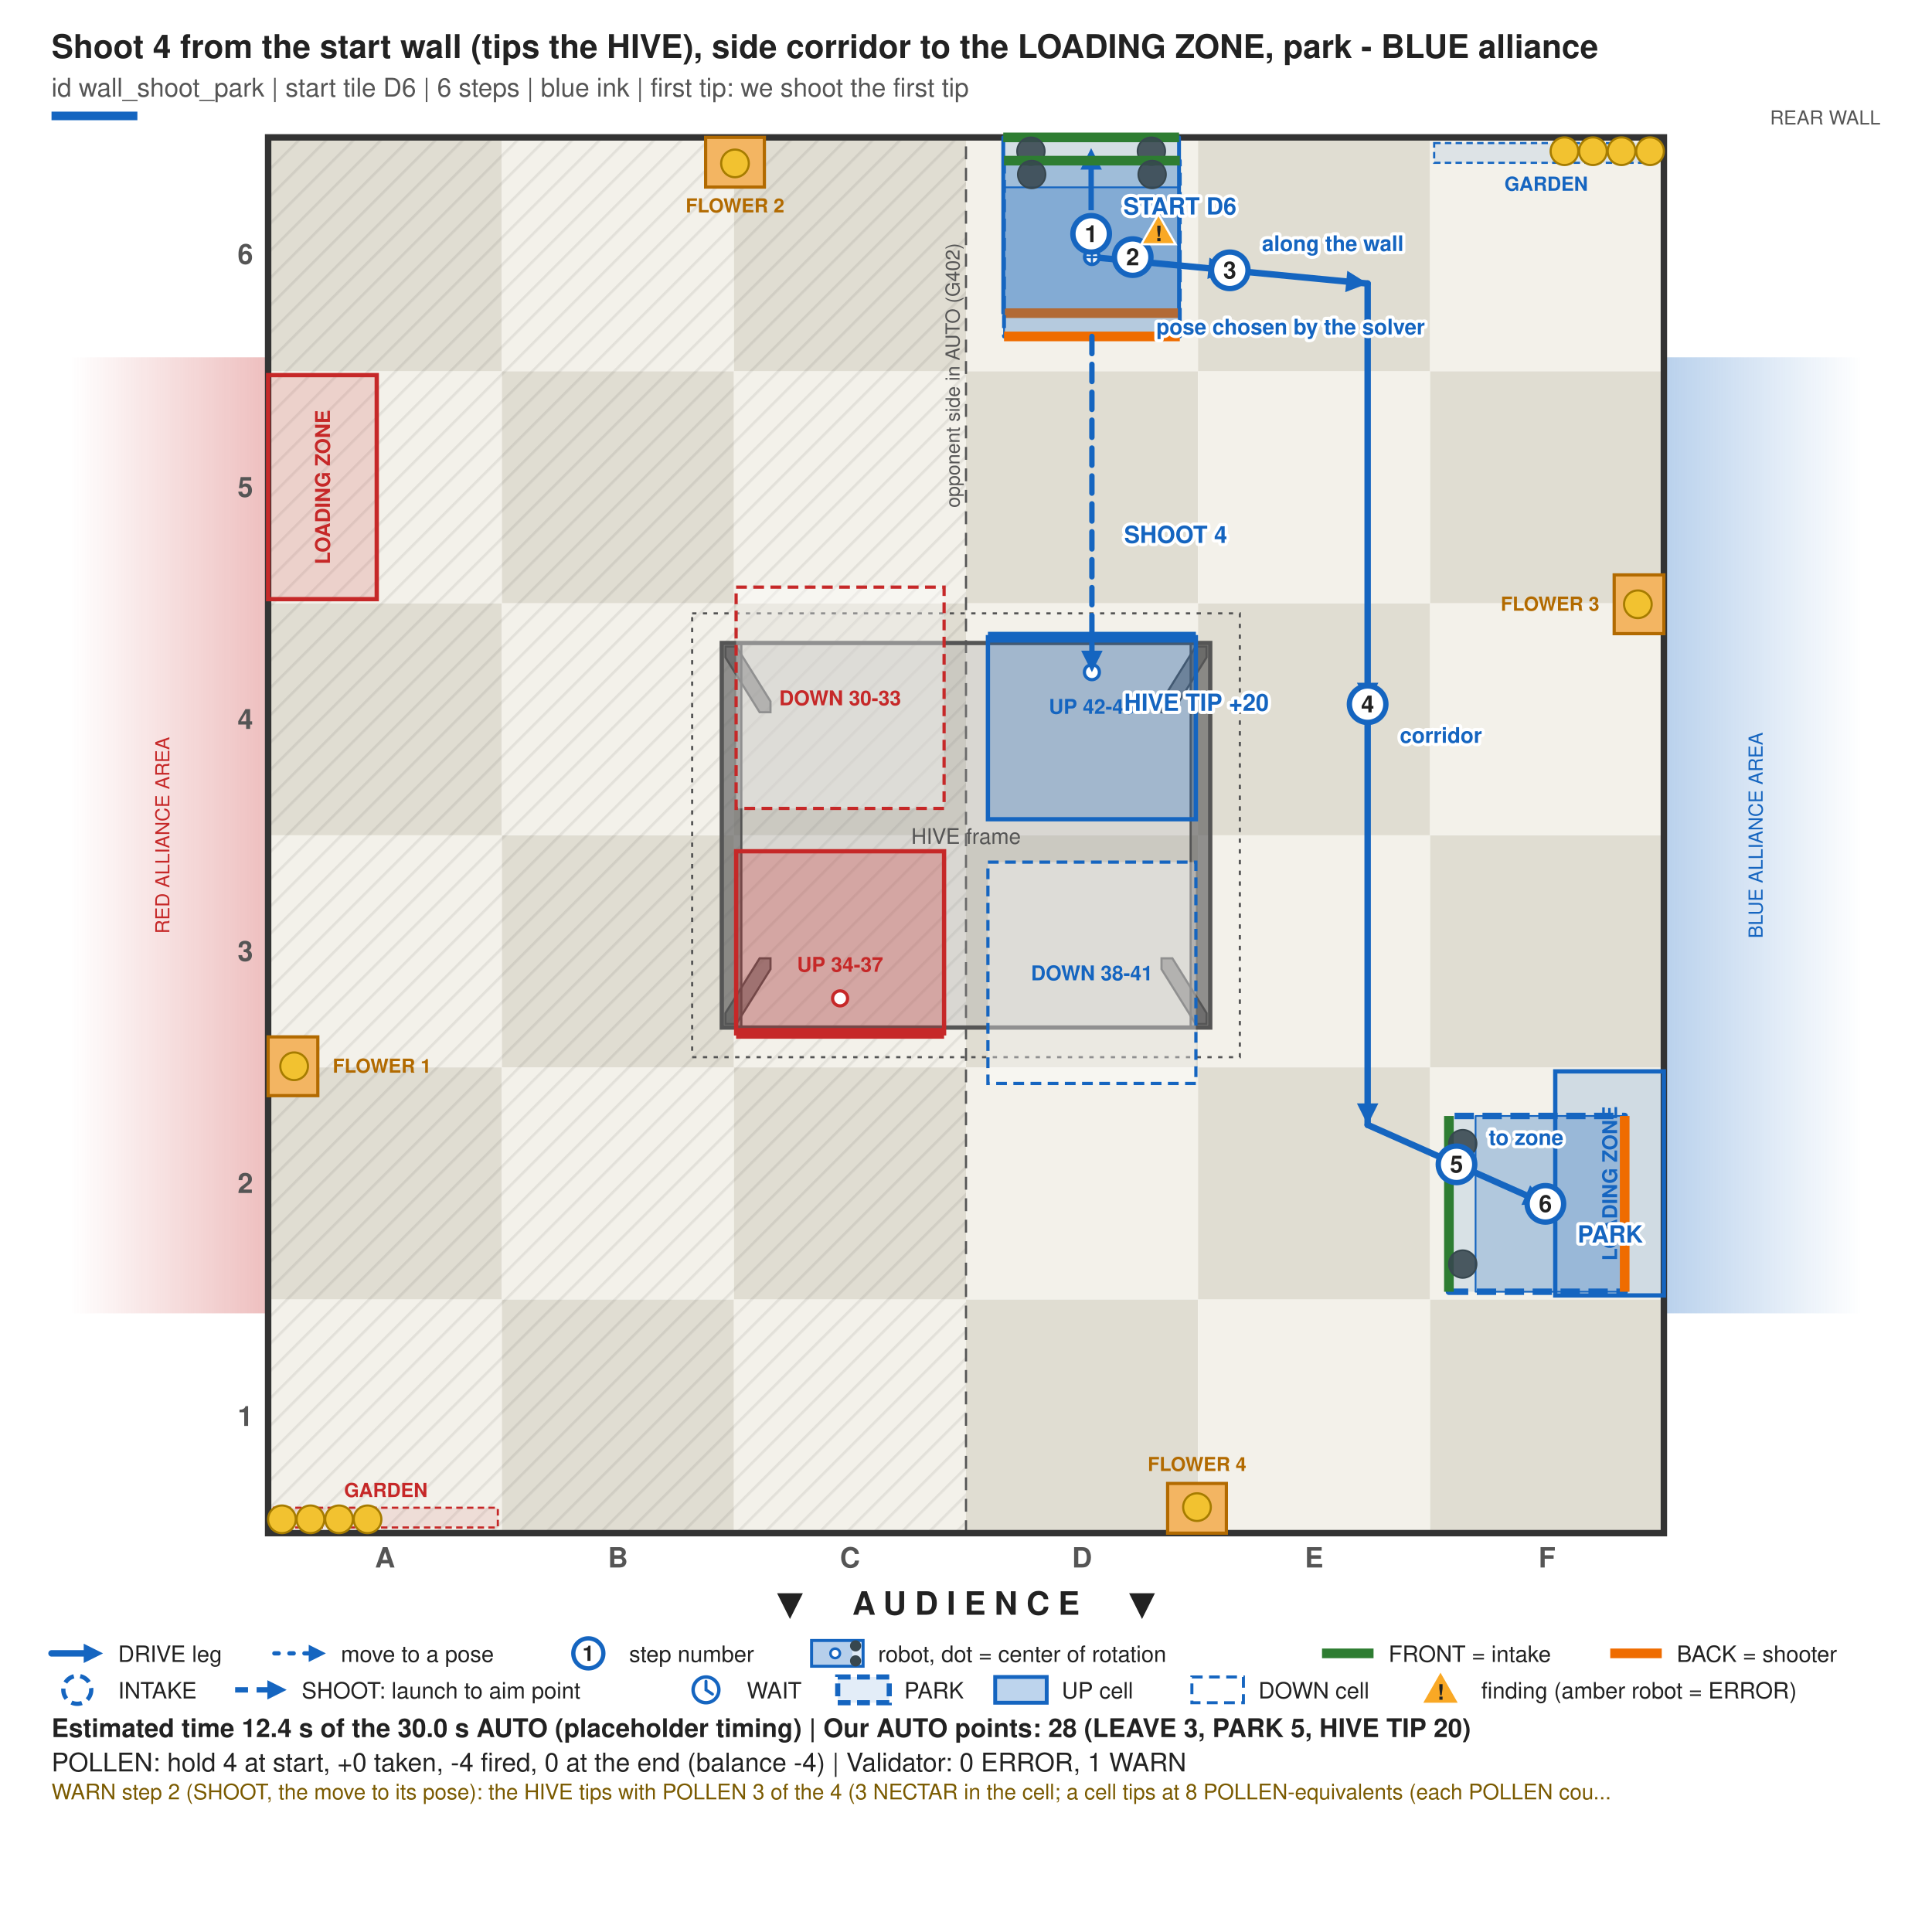
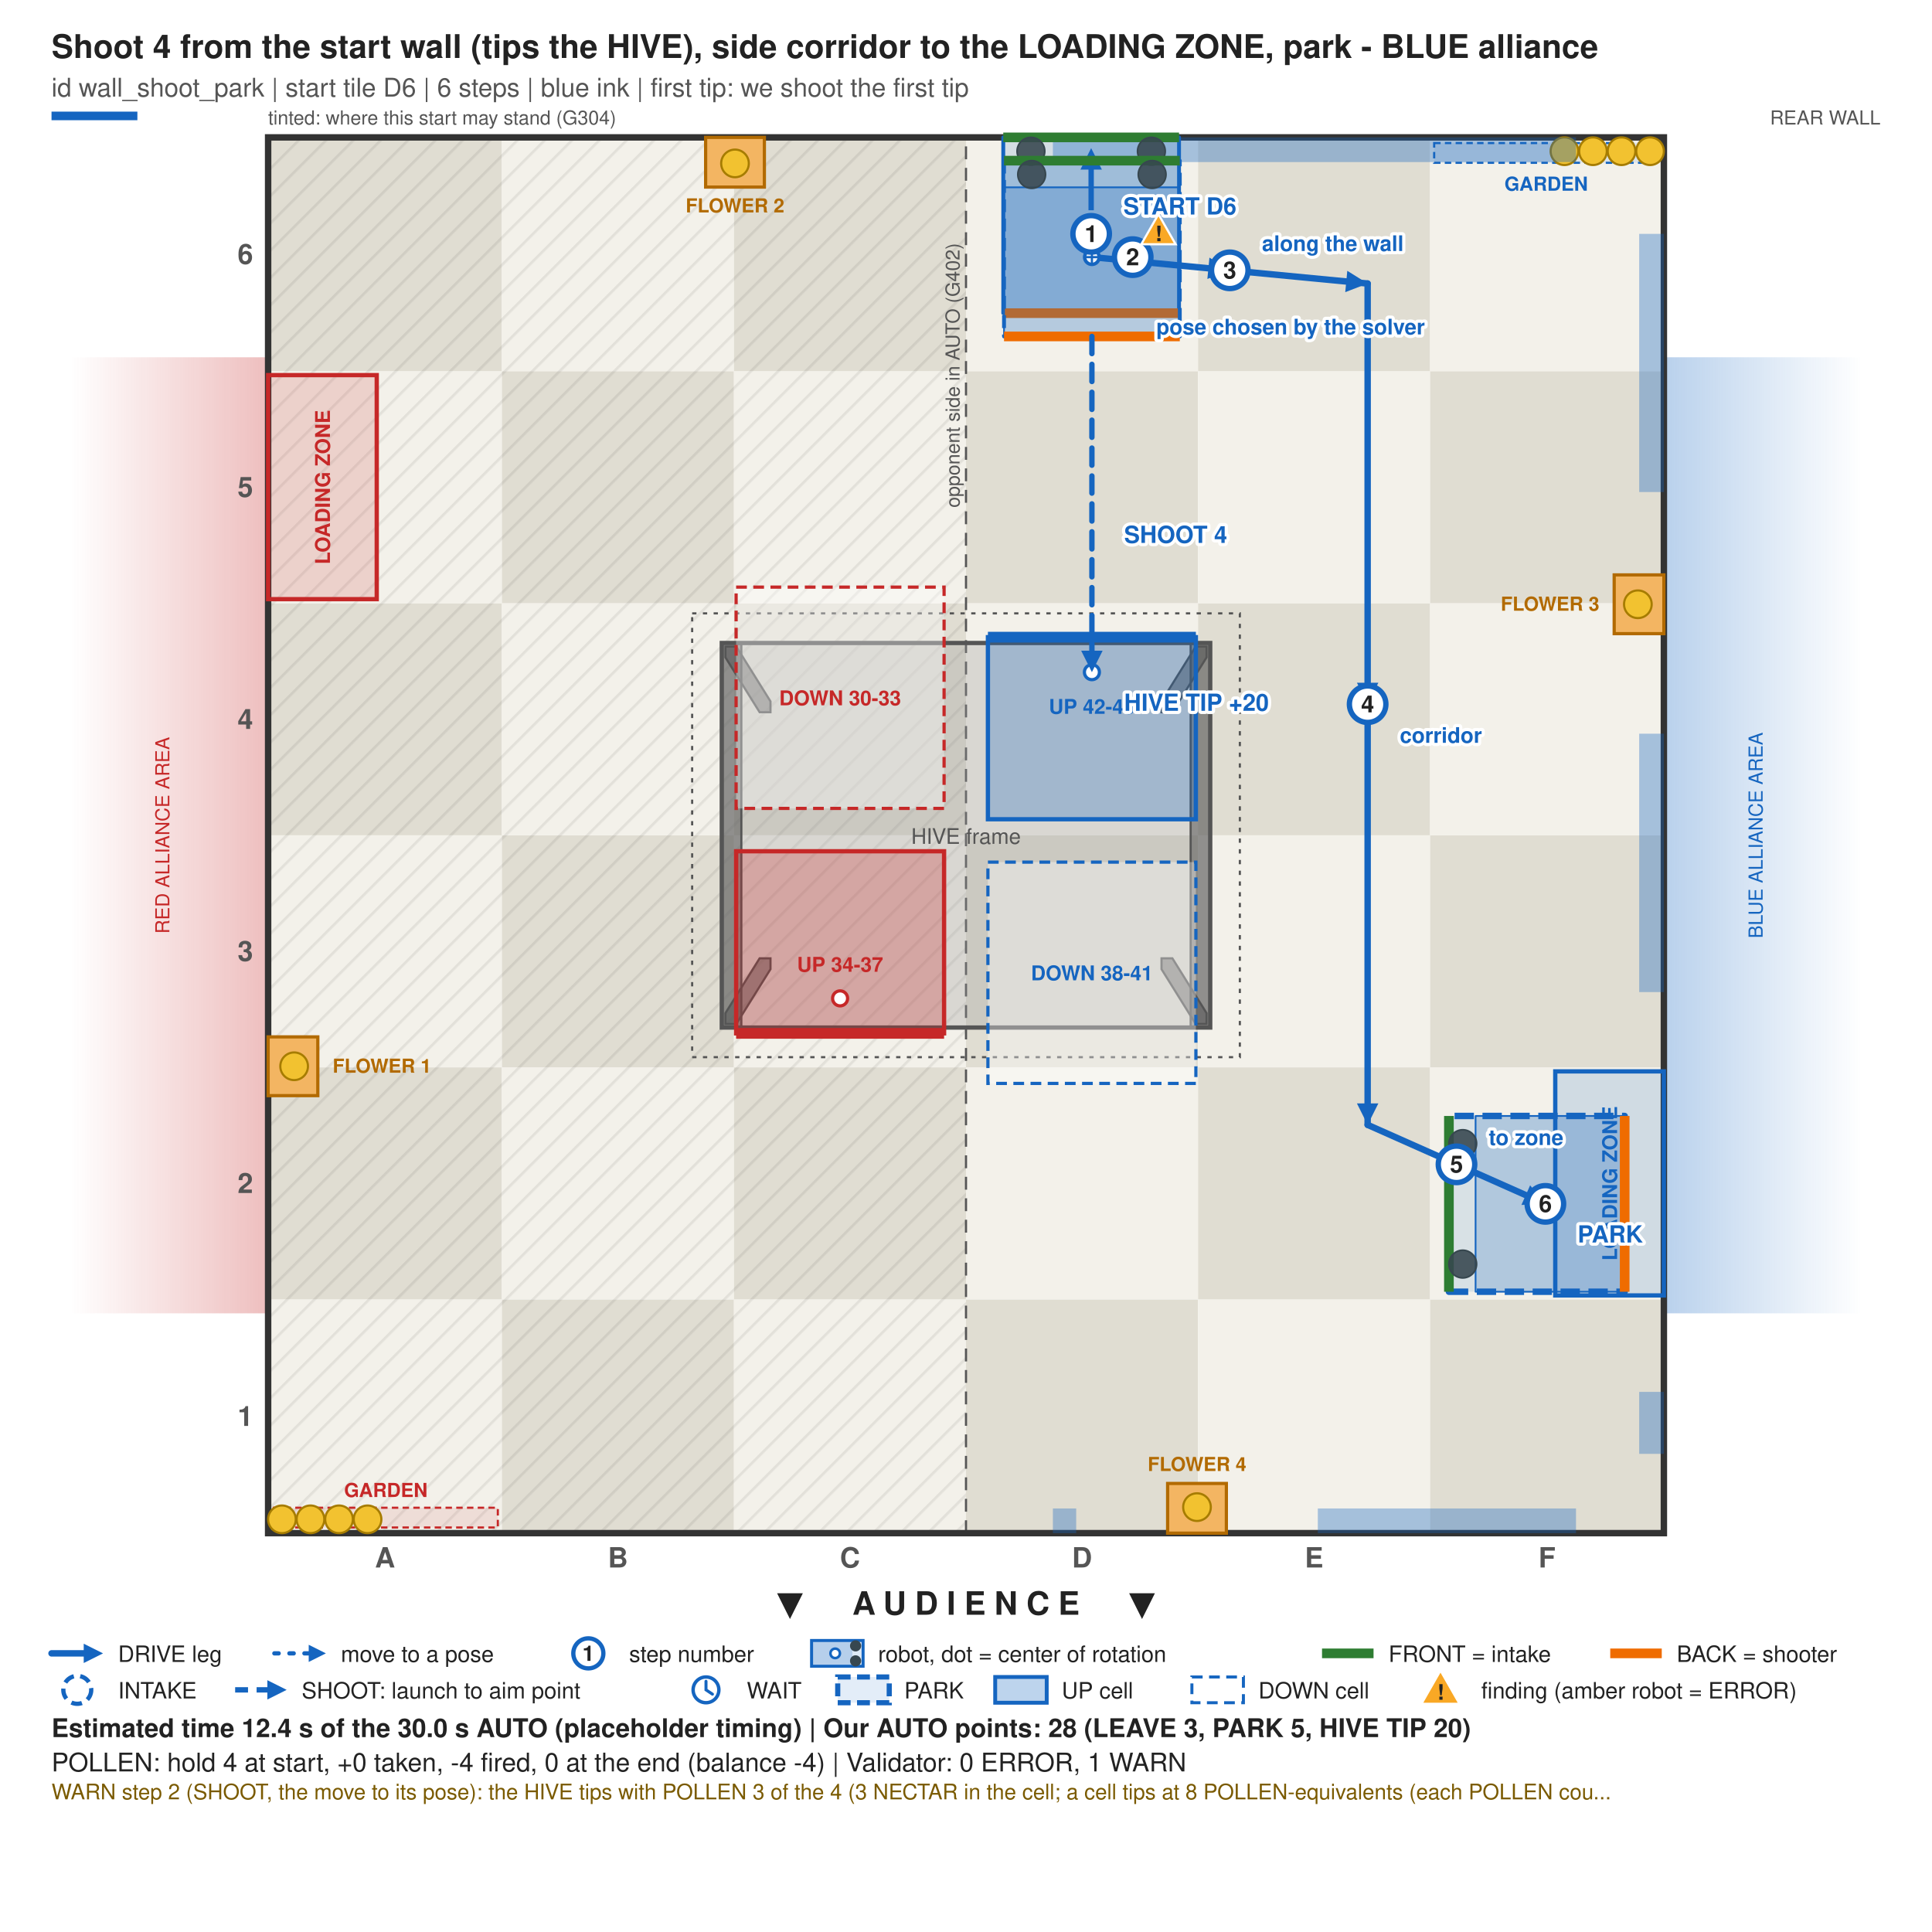
<svg xmlns="http://www.w3.org/2000/svg" viewBox="0 0 900 900" width="900" height="900" role="img" aria-labelledby="svg-title svg-desc" font-family="Helvetica, Arial, sans-serif">
  <defs>
    <linearGradient id="area-red" x1="1" y1="0" x2="0" y2="0">
      <stop offset="0" stop-color="#c62828" stop-opacity="0.30" />
      <stop offset="1" stop-color="#c62828" stop-opacity="0" />
    </linearGradient>
    <linearGradient id="area-blue" x1="0" y1="0" x2="1" y2="0">
      <stop offset="0" stop-color="#1565c0" stop-opacity="0.30" />
      <stop offset="1" stop-color="#1565c0" stop-opacity="0" />
    </linearGradient>
    <pattern id="opponent-hatch" width="9" height="9" patternUnits="userSpaceOnUse" patternTransform="rotate(45)">
      <line x1="0" y1="0" x2="0" y2="9" stroke="#000000" stroke-opacity="0.07" stroke-width="2.5" />
    </pattern>
  </defs>
  <rect id="background" x="0" y="0" width="900" height="900" fill="#ffffff" />
  <text id="title" x="24" y="27" font-size="15.21" font-weight="bold" fill="#222222">Shoot 4 from the start wall (tips the HIVE), side corridor to the LOADING ZONE, park - BLUE alliance</text>
  <text id="subtitle" x="24" y="45" font-size="12" fill="#555555">id wall_shoot_park  |  start tile D6  |  6 steps  |  blue ink  |  first tip: we shoot the first tip</text>
  <rect x="24" y="52" width="40" height="4" fill="#1565c0" />
  <g id="field">
    <rect class="alliance-area" data-alliance="RED" x="32.9" y="166.43" width="92" height="445.37" fill="url(#area-red)" />
    <rect class="alliance-area" data-alliance="BLUE" x="775.1" y="166.43" width="92" height="445.37" fill="url(#area-blue)" />
    <text x="78.9" y="389.12" font-size="9" fill="#c62828" text-anchor="middle" transform="rotate(-90 78.9 389.12)">RED ALLIANCE AREA</text>
    <text x="821.1" y="389.12" font-size="9" fill="#1565c0" text-anchor="middle" transform="rotate(-90 821.1 389.12)">BLUE ALLIANCE AREA</text>
    <rect class="tile" data-tile="A1" x="124.9" y="605.3" width="108.9" height="108.9" fill="#f3f1ea" />
    <rect class="tile" data-tile="A2" x="124.9" y="497.2" width="108.9" height="108.1" fill="#e0ddd2" />
    <rect class="tile" data-tile="A3" x="124.9" y="389.1" width="108.9" height="108.1" fill="#f3f1ea" />
    <rect class="tile" data-tile="A4" x="124.9" y="281" width="108.9" height="108.1" fill="#e0ddd2" />
    <rect class="tile" data-tile="A5" x="124.9" y="172.9" width="108.9" height="108.1" fill="#f3f1ea" />
    <rect class="tile" data-tile="A6" x="124.9" y="64" width="108.9" height="108.9" fill="#e0ddd2" />
    <rect class="tile" data-tile="B1" x="233.8" y="605.3" width="108.1" height="108.9" fill="#e0ddd2" />
    <rect class="tile" data-tile="B2" x="233.8" y="497.2" width="108.1" height="108.1" fill="#f3f1ea" />
    <rect class="tile" data-tile="B3" x="233.8" y="389.1" width="108.1" height="108.1" fill="#e0ddd2" />
    <rect class="tile" data-tile="B4" x="233.8" y="281" width="108.1" height="108.1" fill="#f3f1ea" />
    <rect class="tile" data-tile="B5" x="233.8" y="172.9" width="108.1" height="108.1" fill="#e0ddd2" />
    <rect class="tile" data-tile="B6" x="233.8" y="64" width="108.1" height="108.9" fill="#f3f1ea" />
    <rect class="tile" data-tile="C1" x="341.9" y="605.3" width="108.1" height="108.9" fill="#f3f1ea" />
    <rect class="tile" data-tile="C2" x="341.9" y="497.2" width="108.1" height="108.1" fill="#e0ddd2" />
    <rect class="tile" data-tile="C3" x="341.9" y="389.1" width="108.1" height="108.1" fill="#f3f1ea" />
    <rect class="tile" data-tile="C4" x="341.9" y="281" width="108.1" height="108.1" fill="#e0ddd2" />
    <rect class="tile" data-tile="C5" x="341.9" y="172.9" width="108.1" height="108.1" fill="#f3f1ea" />
    <rect class="tile" data-tile="C6" x="341.9" y="64" width="108.1" height="108.9" fill="#e0ddd2" />
    <rect class="tile" data-tile="D1" x="450" y="605.3" width="108.1" height="108.9" fill="#e0ddd2" />
    <rect class="tile" data-tile="D2" x="450" y="497.2" width="108.1" height="108.1" fill="#f3f1ea" />
    <rect class="tile" data-tile="D3" x="450" y="389.1" width="108.1" height="108.1" fill="#e0ddd2" />
    <rect class="tile" data-tile="D4" x="450" y="281" width="108.1" height="108.1" fill="#f3f1ea" />
    <rect class="tile" data-tile="D5" x="450" y="172.9" width="108.1" height="108.1" fill="#e0ddd2" />
    <rect class="tile" data-tile="D6" x="450" y="64" width="108.1" height="108.9" fill="#f3f1ea" />
    <rect class="tile" data-tile="E1" x="558.1" y="605.3" width="108.1" height="108.9" fill="#f3f1ea" />
    <rect class="tile" data-tile="E2" x="558.1" y="497.2" width="108.1" height="108.1" fill="#e0ddd2" />
    <rect class="tile" data-tile="E3" x="558.1" y="389.1" width="108.1" height="108.1" fill="#f3f1ea" />
    <rect class="tile" data-tile="E4" x="558.1" y="281" width="108.1" height="108.1" fill="#e0ddd2" />
    <rect class="tile" data-tile="E5" x="558.1" y="172.9" width="108.1" height="108.1" fill="#f3f1ea" />
    <rect class="tile" data-tile="E6" x="558.1" y="64" width="108.1" height="108.9" fill="#e0ddd2" />
    <rect class="tile" data-tile="F1" x="666.2" y="605.3" width="108.9" height="108.9" fill="#e0ddd2" />
    <rect class="tile" data-tile="F2" x="666.2" y="497.2" width="108.9" height="108.1" fill="#f3f1ea" />
    <rect class="tile" data-tile="F3" x="666.2" y="389.1" width="108.9" height="108.1" fill="#e0ddd2" />
    <rect class="tile" data-tile="F4" x="666.2" y="281" width="108.9" height="108.1" fill="#f3f1ea" />
    <rect class="tile" data-tile="F5" x="666.2" y="172.9" width="108.9" height="108.1" fill="#e0ddd2" />
    <rect class="tile" data-tile="F6" x="666.2" y="64" width="108.9" height="108.9" fill="#f3f1ea" />
    <rect id="opponent-side" x="124.9" y="64" width="325.1" height="650.2" fill="url(#opponent-hatch)" />
    <line id="side-line" x1="450" y1="714.2" x2="450" y2="64" stroke="#555555" stroke-width="1" stroke-dasharray="6 4" />
    <text id="opponent-label" x="447" y="174.86" font-size="9" fill="#555555" text-anchor="middle" transform="rotate(-90 447 174.86)">opponent side in AUTO (G402)</text>
    <text class="tile-label" x="179.35" y="730.2" font-size="13" font-weight="bold" text-anchor="middle" fill="#555555">A</text>
    <text class="tile-label" x="287.85" y="730.2" font-size="13" font-weight="bold" text-anchor="middle" fill="#555555">B</text>
    <text class="tile-label" x="395.95" y="730.2" font-size="13" font-weight="bold" text-anchor="middle" fill="#555555">C</text>
    <text class="tile-label" x="504.05" y="730.2" font-size="13" font-weight="bold" text-anchor="middle" fill="#555555">D</text>
    <text class="tile-label" x="612.15" y="730.2" font-size="13" font-weight="bold" text-anchor="middle" fill="#555555">E</text>
    <text class="tile-label" x="720.65" y="730.2" font-size="13" font-weight="bold" text-anchor="middle" fill="#555555">F</text>
    <text class="tile-label" x="117.9" y="664.25" font-size="13" font-weight="bold" text-anchor="end" fill="#555555">1</text>
    <text class="tile-label" x="117.9" y="555.75" font-size="13" font-weight="bold" text-anchor="end" fill="#555555">2</text>
    <text class="tile-label" x="117.9" y="447.65" font-size="13" font-weight="bold" text-anchor="end" fill="#555555">3</text>
    <text class="tile-label" x="117.9" y="339.55" font-size="13" font-weight="bold" text-anchor="end" fill="#555555">4</text>
    <text class="tile-label" x="117.9" y="231.45" font-size="13" font-weight="bold" text-anchor="end" fill="#555555">5</text>
    <text class="tile-label" x="117.9" y="122.95" font-size="13" font-weight="bold" text-anchor="end" fill="#555555">6</text>
    <rect id="field-border" x="124.9" y="64" width="650.2" height="650.2" fill="none" stroke="#333333" stroke-width="3" />
  </g>
  <g id="structures">
    <rect id="hive-frame" x="336.23" y="299.53" width="227.54" height="179.14" fill="#9a9a9a" fill-opacity="0.30" stroke="#555555" stroke-width="2" />
    <rect id="hive-keepout" x="322.43" y="285.73" width="255.14" height="206.74" fill="none" stroke="#555555" stroke-width="1" stroke-dasharray="2 3" />
    <g id="hive-solid">
      <polygon class="hive-foot" points="336.23,478.67 345.35,478.67 345.35,299.53 336.23,299.53" fill="#555555" fill-opacity="0.55" stroke="#555555" stroke-width="1" />
      <polygon class="hive-foot" points="554.65,478.67 563.77,478.67 563.77,299.53 554.65,299.53" fill="#555555" fill-opacity="0.55" stroke="#555555" stroke-width="1" />
      <polygon class="hive-foot" points="337.94,477.01 343,477.01 358.92,451.48 358.92,446.42 353.86,446.42 337.94,471.95" fill="#555555" fill-opacity="0.55" stroke="#555555" stroke-width="1" />
      <polygon class="hive-foot" points="337.94,306.25 353.86,331.78 358.92,331.78 358.92,326.72 343,301.19 337.94,301.19" fill="#555555" fill-opacity="0.55" stroke="#555555" stroke-width="1" />
      <polygon class="hive-foot" points="541.08,451.48 557,477.01 562.06,477.01 562.06,471.95 546.14,446.42 541.08,446.42" fill="#555555" fill-opacity="0.55" stroke="#555555" stroke-width="1" />
      <polygon class="hive-foot" points="541.08,331.78 546.14,331.78 562.06,306.25 562.06,301.19 557,301.19 541.08,326.72" fill="#555555" fill-opacity="0.55" stroke="#555555" stroke-width="1" />
    </g>
    <text x="450" y="393.1" font-size="10" fill="#555555" text-anchor="middle">HIVE frame</text>
    <g class="hive" data-alliance="RED">
      <g class="cell cell-down" data-alliance="RED" data-side="REAR">
        <rect x="342.91" y="273.5" width="96.88" height="103.09" fill="#ffffff" fill-opacity="0.35" stroke="#c62828" stroke-width="1.5" stroke-dasharray="5 3" />
        <text x="391.35" y="328.55" font-size="9.5" font-weight="bold" fill="#c62828" text-anchor="middle">DOWN 30-33</text>
      </g>
      <g class="cell cell-up" data-alliance="RED" data-side="AUDIENCE">
        <rect x="342.91" y="396.55" width="96.88" height="84.82" fill="#c62828" fill-opacity="0.28" stroke="#c62828" stroke-width="2" />
        <line class="cell-opening" x1="342.91" y1="481.38" x2="439.79" y2="481.38" stroke="#c62828" stroke-width="5" />
        <circle class="aim-point" cx="391.35" cy="465.08" r="3.5" fill="#ffffff" stroke="#c62828" stroke-width="1.5" />
        <text x="391.35" y="452.68" font-size="9.5" font-weight="bold" fill="#c62828" text-anchor="middle">UP 34-37</text>
      </g>
    </g>
    <g class="hive" data-alliance="BLUE">
      <g class="cell cell-down" data-alliance="BLUE" data-side="AUDIENCE">
        <rect x="460.21" y="401.61" width="96.88" height="103.09" fill="#ffffff" fill-opacity="0.35" stroke="#1565c0" stroke-width="1.5" stroke-dasharray="5 3" />
        <text x="508.65" y="456.66" font-size="9.5" font-weight="bold" fill="#1565c0" text-anchor="middle">DOWN 38-41</text>
      </g>
      <g class="cell cell-up" data-alliance="BLUE" data-side="REAR">
        <rect x="460.21" y="296.82" width="96.88" height="84.82" fill="#1565c0" fill-opacity="0.28" stroke="#1565c0" stroke-width="2" />
        <line class="cell-opening" x1="460.21" y1="296.82" x2="557.09" y2="296.82" stroke="#1565c0" stroke-width="5" />
        <circle class="aim-point" cx="508.65" cy="313.12" r="3.5" fill="#ffffff" stroke="#1565c0" stroke-width="1.5" />
        <text x="508.65" y="332.52" font-size="9.5" font-weight="bold" fill="#1565c0" text-anchor="middle">UP 42-45</text>
      </g>
    </g>
    <g class="flower" data-flower="1">
      <rect x="124.9" y="483.02" width="23.15" height="27.37" fill="#f3b562" stroke="#b26a00" stroke-width="1.5" />
      <circle cx="137.02" cy="496.71" r="6.44" fill="#f2c230" stroke="#a67c00" stroke-width="1" />
      <text x="154.95" y="499.71" font-size="9" fill="#b26a00" font-weight="bold" text-anchor="start">FLOWER 1</text>
    </g>
    <g class="flower" data-flower="2">
      <rect x="328.71" y="64" width="27.37" height="23.15" fill="#f3b562" stroke="#b26a00" stroke-width="1.5" />
      <circle cx="342.39" cy="76.12" r="6.44" fill="#f2c230" stroke="#a67c00" stroke-width="1" />
      <text x="342.39" y="98.95" font-size="9" fill="#b26a00" font-weight="bold" text-anchor="middle">FLOWER 2</text>
    </g>
    <g class="flower" data-flower="3">
      <rect x="751.95" y="267.81" width="23.15" height="27.37" fill="#f3b562" stroke="#b26a00" stroke-width="1.5" />
      <circle cx="762.98" cy="281.49" r="6.44" fill="#f2c230" stroke="#a67c00" stroke-width="1" />
      <text x="745.05" y="284.49" font-size="9" fill="#b26a00" font-weight="bold" text-anchor="end">FLOWER 3</text>
    </g>
    <g class="flower" data-flower="4">
      <rect x="543.92" y="691.05" width="27.37" height="23.15" fill="#f3b562" stroke="#b26a00" stroke-width="1.5" />
      <circle cx="557.61" cy="702.08" r="6.44" fill="#f2c230" stroke="#a67c00" stroke-width="1" />
      <text x="557.61" y="685.25" font-size="9" fill="#b26a00" font-weight="bold" text-anchor="middle">FLOWER 4</text>
    </g>
    <g class="garden" data-alliance="RED">
      <rect x="127.54" y="702.36" width="104.37" height="9.2" fill="#c62828" fill-opacity="0.10" stroke="#c62828" stroke-width="1" stroke-dasharray="3 2" />
      <circle class="pollen" cx="131.34" cy="707.76" r="6.44" fill="#f2c230" stroke="#a67c00" stroke-width="1" />
      <circle class="pollen" cx="144.63" cy="707.76" r="6.44" fill="#f2c230" stroke="#a67c00" stroke-width="1" />
      <circle class="pollen" cx="157.93" cy="707.76" r="6.44" fill="#f2c230" stroke="#a67c00" stroke-width="1" />
      <circle class="pollen" cx="171.22" cy="707.76" r="6.44" fill="#f2c230" stroke="#a67c00" stroke-width="1" />
      <text x="179.73" y="697.36" font-size="9" fill="#c62828" text-anchor="middle" font-weight="bold">GARDEN</text>
    </g>
    <g class="loading-zone" data-alliance="RED">
      <rect x="124.9" y="174.74" width="50.6" height="104.37" fill="#c62828" fill-opacity="0.16" stroke="#c62828" stroke-width="2" />
      <text x="150.2" y="230.43" font-size="9.5" font-weight="bold" fill="#c62828" text-anchor="middle" transform="rotate(-90 150.2 226.93)">LOADING ZONE</text>
    </g>
    <g class="garden" data-alliance="BLUE">
      <rect x="668.09" y="66.64" width="104.37" height="9.2" fill="#1565c0" fill-opacity="0.10" stroke="#1565c0" stroke-width="1" stroke-dasharray="3 2" />
      <circle class="pollen" cx="768.66" cy="70.44" r="6.44" fill="#f2c230" stroke="#a67c00" stroke-width="1" />
      <circle class="pollen" cx="755.37" cy="70.44" r="6.44" fill="#f2c230" stroke="#a67c00" stroke-width="1" />
      <circle class="pollen" cx="742.07" cy="70.44" r="6.44" fill="#f2c230" stroke="#a67c00" stroke-width="1" />
      <circle class="pollen" cx="728.78" cy="70.44" r="6.44" fill="#f2c230" stroke="#a67c00" stroke-width="1" />
      <text x="720.27" y="88.84" font-size="9" fill="#1565c0" text-anchor="middle" font-weight="bold">GARDEN</text>
    </g>
    <g class="loading-zone" data-alliance="BLUE">
      <rect x="724.5" y="499.09" width="50.6" height="104.37" fill="#1565c0" fill-opacity="0.16" stroke="#1565c0" stroke-width="2" />
      <text x="749.8" y="554.77" font-size="9.5" font-weight="bold" fill="#1565c0" text-anchor="middle" transform="rotate(-90 749.8 551.27)">LOADING ZONE</text>
    </g>
    <text id="audience-label" x="450" y="752.2" font-size="15" font-weight="bold" letter-spacing="4" text-anchor="middle" fill="#222222">AUDIENCE</text>
    <polygon class="compass-arrow" points="362,742.2 374,742.2 368,754.2" fill="#222222" />
    <polygon class="compass-arrow" points="526,742.2 538,742.2 532,754.2" fill="#222222" />
    <text x="876" y="58" font-size="9" fill="#555555" text-anchor="end">REAR WALL</text>
  </g>
+   <g id="start-bands" data-heading="90">
+     <rect class="start-band" data-wall="BLUE" data-from="8.03" data-to="14.3" x="763.6" y="648.4" width="11.5" height="28.86" fill="#1565c0" fill-opacity="0.35" />
+     <rect class="start-band" data-wall="BLUE" data-from="54.79" data-to="80.96" x="763.6" y="341.78" width="11.5" height="120.37" fill="#1565c0" fill-opacity="0.35" />
+     <rect class="start-band" data-wall="BLUE" data-from="105.43" data-to="131.58" x="763.6" y="108.94" width="11.5" height="120.27" fill="#1565c0" fill-opacity="0.35" />
+     <rect class="start-band" data-wall="AUDIENCE" data-from="79.47" data-to="81.83" x="490.48" y="702.7" width="10.85" height="11.5" fill="#1565c0" fill-opacity="0.35" />
+     <rect class="start-band" data-wall="AUDIENCE" data-from="106.3" data-to="132.45" x="613.89" y="702.7" width="120.27" height="11.5" fill="#1565c0" fill-opacity="0.35" />
+     <rect class="start-band" data-wall="REAR" data-from="79.47" data-to="132.45" x="490.48" y="64" width="243.68" height="11.5" fill="#1565c0" fill-opacity="0.35" />
+     <text class="start-band-label" x="124.9" y="58" font-size="9" fill="#555555">tinted: where this start may stand (G304)</text>
+   </g>
  <g id="route" data-ink="#1565c0" data-alliance="BLUE" data-route="wall_shoot_park">
    <g class="approach" data-step="2">
      <line x1="508.3" y1="108.94" x2="508.65" y2="119.78" stroke="#1565c0" stroke-width="2" stroke-dasharray="2 5" stroke-linecap="round" opacity="0.85" />
      <polygon class="arrowhead" points="508.65,119.78 504.39,111.91 512.39,111.65" fill="#1565c0" />
    </g>
    <g class="drive-leg" data-step="3" data-mode="CONSTANT">
      <path class="leg" d="M 508.65 119.78 L 637.1 132.08" fill="none" stroke="#1565c0" stroke-width="3" stroke-linecap="round" stroke-linejoin="round" />
      <polygon class="arrowhead" points="572.88,125.93 562.44,129.95 563.4,120" fill="#1565c0" />
      <polygon class="arrowhead" points="637.1,132.08 626.67,136.1 627.62,126.15" fill="#1565c0" />
    </g>
    <g class="drive-leg" data-step="4" data-mode="REVERSE_TANGENT">
      <path class="leg" d="M 637.1 132.08 L 637.1 524" fill="none" stroke="#1565c0" stroke-width="3" stroke-linecap="round" stroke-linejoin="round" />
      <polygon class="arrowhead" points="637.1,328.04 632.1,318.04 642.1,318.04" fill="#1565c0" />
      <polygon class="arrowhead" points="637.1,524 632.1,514 642.1,514" fill="#1565c0" />
    </g>
    <g class="drive-leg" data-step="5" data-mode="LINEAR">
      <path class="leg" d="M 637.1 524 L 719.9 560.8" fill="none" stroke="#1565c0" stroke-width="3" stroke-linecap="round" stroke-linejoin="round" />
      <polygon class="arrowhead" points="719.9,560.8 708.73,561.31 712.79,552.17" fill="#1565c0" />
    </g>
    <g id="start-footprint" class="footprint start" data-step="1">
      <polygon class="outline" points="467.36,64 467.36,145.88 549.24,145.88 549.24,64" fill="#1565c0" fill-opacity="0.14" stroke="#1565c0" stroke-width="1.8" stroke-linejoin="round" />
      <polygon class="chassis" points="467.36,76.42 467.36,145.88 549.24,145.88 549.24,76.42" fill="#1565c0" fill-opacity="0.2" stroke="#1565c0" stroke-width="0.8" stroke-linejoin="round" />
      <line class="front-edge" x1="467.36" y1="64" x2="549.24" y2="64" stroke="#2e7d32" stroke-width="4.5" />
      <line class="back-edge" x1="467.36" y1="145.88" x2="549.24" y2="145.88" stroke="#ef6c00" stroke-width="4.5" />
      <circle class="wheel" data-wheel="LEFT" cx="480.24" cy="70.44" r="6.44" fill="#37474f" fill-opacity="0.88" stroke="#37474f" stroke-width="0.8" />
      <circle class="wheel" data-wheel="RIGHT" cx="536.36" cy="70.44" r="6.44" fill="#37474f" fill-opacity="0.88" stroke="#37474f" stroke-width="0.8" />
      <g class="pose-point" data-x="83.35" data-y="131.58">
        <circle cx="508.3" cy="108.94" r="3.4" fill="#ffffff" fill-opacity="0.92" stroke="#1565c0" stroke-width="1.6" />
        <line x1="504.9" y1="108.94" x2="511.7" y2="108.94" stroke="#1565c0" stroke-width="1" />
        <line x1="508.3" y1="105.54" x2="508.3" y2="112.34" stroke="#1565c0" stroke-width="1" />
      </g>
      <line class="heading-arrow" x1="508.3" y1="97.94" x2="508.3" y2="77" stroke="#1565c0" stroke-width="2.5" />
      <polygon class="arrowhead" points="508.3,69 513.3,79 503.3,79" fill="#1565c0" />
    </g>
    <g class="shoot-pose" data-step="2" data-nominal="true">
      <polygon class="outline" points="467.71,74.84 467.71,156.72 549.59,156.72 549.59,74.84" fill="#1565c0" fill-opacity="0.1" stroke="#1565c0" stroke-width="1.8" stroke-dasharray="6 3" stroke-linejoin="round" />
      <polygon class="chassis" points="467.71,87.26 467.71,156.72 549.59,156.72 549.59,87.26" fill="#1565c0" fill-opacity="0.2" stroke="#1565c0" stroke-width="0.8" stroke-linejoin="round" />
      <line class="front-edge" x1="467.71" y1="74.84" x2="549.59" y2="74.84" stroke="#2e7d32" stroke-width="4.5" />
      <line class="back-edge" x1="467.71" y1="156.72" x2="549.59" y2="156.72" stroke="#ef6c00" stroke-width="4.5" />
      <circle class="wheel" data-wheel="LEFT" cx="480.59" cy="81.28" r="6.44" fill="#37474f" fill-opacity="0.88" stroke="#37474f" stroke-width="0.8" />
      <circle class="wheel" data-wheel="RIGHT" cx="536.71" cy="81.28" r="6.44" fill="#37474f" fill-opacity="0.88" stroke="#37474f" stroke-width="0.8" />
      <g class="pose-point" data-x="83.42" data-y="129.22">
        <circle cx="508.65" cy="119.78" r="3.4" fill="#ffffff" fill-opacity="0.92" stroke="#1565c0" stroke-width="1.6" />
        <line x1="505.25" y1="119.78" x2="512.05" y2="119.78" stroke="#1565c0" stroke-width="1" />
        <line x1="508.65" y1="116.38" x2="508.65" y2="123.18" stroke="#1565c0" stroke-width="1" />
      </g>
      <line class="shot" x1="508.65" y1="156.72" x2="508.65" y2="304.12" stroke="#1565c0" stroke-width="2.5" stroke-dasharray="8 5" stroke-linecap="round" />
      <polygon class="arrowhead" points="508.65,313.12 503.65,303.12 513.65,303.12" fill="#1565c0" />
    </g>
    <g class="park-outline" data-step="6">
      <polygon class="outline" points="674.96,601.74 756.84,601.74 756.84,519.86 674.96,519.86" fill="#1565c0" fill-opacity="0.12" stroke="#1565c0" stroke-width="3" stroke-dasharray="9 4" stroke-linejoin="round" />
      <polygon class="chassis" points="687.38,601.74 756.84,601.74 756.84,519.86 687.38,519.86" fill="#1565c0" fill-opacity="0.2" stroke="#1565c0" stroke-width="0.8" stroke-linejoin="round" />
      <line class="front-edge" x1="674.96" y1="601.74" x2="674.96" y2="519.86" stroke="#2e7d32" stroke-width="4.5" />
      <line class="back-edge" x1="756.84" y1="601.74" x2="756.84" y2="519.86" stroke="#ef6c00" stroke-width="4.5" />
      <circle class="wheel" data-wheel="LEFT" cx="681.4" cy="588.86" r="6.44" fill="#37474f" fill-opacity="0.88" stroke="#37474f" stroke-width="0.8" />
      <circle class="wheel" data-wheel="RIGHT" cx="681.4" cy="532.74" r="6.44" fill="#37474f" fill-opacity="0.88" stroke="#37474f" stroke-width="0.8" />
      <g class="pose-point" data-x="129.35" data-y="33.35">
        <circle cx="719.9" cy="560.8" r="3.4" fill="#ffffff" fill-opacity="0.92" stroke="#1565c0" stroke-width="1.6" />
        <line x1="716.5" y1="560.8" x2="723.3" y2="560.8" stroke="#1565c0" stroke-width="1" />
        <line x1="719.9" y1="557.4" x2="719.9" y2="564.2" stroke="#1565c0" stroke-width="1" />
      </g>
    </g>
    <g id="badges">
      <g class="badge" data-step="1" data-kind="START">
        <circle cx="508.3" cy="108.94" r="8.5" fill="#ffffff" stroke="#1565c0" stroke-width="2.5" />
        <text x="508.3" y="112.74" font-size="11" font-weight="bold" text-anchor="middle" fill="#222222">1</text>
      </g>
      <g class="badge" data-step="2" data-kind="SHOOT">
        <circle cx="527.65" cy="119.78" r="8.5" fill="#ffffff" stroke="#1565c0" stroke-width="2.5" />
        <text x="527.65" y="123.58" font-size="11" font-weight="bold" text-anchor="middle" fill="#222222">2</text>
      </g>
      <g class="badge" data-step="3" data-kind="DRIVE">
        <circle cx="572.88" cy="125.93" r="8.5" fill="#ffffff" stroke="#1565c0" stroke-width="2.5" />
        <text x="572.88" y="129.73" font-size="11" font-weight="bold" text-anchor="middle" fill="#222222">3</text>
      </g>
      <g class="badge" data-step="4" data-kind="DRIVE">
        <circle cx="637.1" cy="328.04" r="8.5" fill="#ffffff" stroke="#1565c0" stroke-width="2.5" />
        <text x="637.1" y="331.84" font-size="11" font-weight="bold" text-anchor="middle" fill="#222222">4</text>
      </g>
      <g class="badge" data-step="5" data-kind="DRIVE">
        <circle cx="678.5" cy="542.4" r="8.5" fill="#ffffff" stroke="#1565c0" stroke-width="2.5" />
        <text x="678.5" y="546.2" font-size="11" font-weight="bold" text-anchor="middle" fill="#222222">5</text>
      </g>
      <g class="badge" data-step="6" data-kind="PARK">
        <circle cx="719.9" cy="560.8" r="8.5" fill="#ffffff" stroke="#1565c0" stroke-width="2.5" />
        <text x="719.9" y="564.6" font-size="11" font-weight="bold" text-anchor="middle" fill="#222222">6</text>
      </g>
    </g>
    <g id="step-labels">
      <text class="step-label" x="523.3" y="99.94" font-size="11" font-weight="bold" fill="#1565c0" text-anchor="start" stroke="#ffffff" stroke-width="3" stroke-linejoin="round" paint-order="stroke">START D6</text>
      <text class="step-label" x="523.65" y="252.92" font-size="11" font-weight="bold" fill="#1565c0" text-anchor="start" stroke="#ffffff" stroke-width="3" stroke-linejoin="round" paint-order="stroke">SHOOT 4</text>
      <text class="step-label" x="538.65" y="155.78" font-size="10" font-weight="bold" fill="#1565c0" text-anchor="start" stroke="#ffffff" stroke-width="3" stroke-linejoin="round" paint-order="stroke">pose chosen by the solver</text>
      <text class="step-label" x="523.65" y="331.12" font-size="11" font-weight="bold" fill="#1565c0" text-anchor="start" stroke="#ffffff" stroke-width="3" stroke-linejoin="round" paint-order="stroke">HIVE TIP +20</text>
      <text class="step-label" x="587.88" y="116.93" font-size="10" font-weight="bold" fill="#1565c0" text-anchor="start" stroke="#ffffff" stroke-width="3" stroke-linejoin="round" paint-order="stroke">along the wall</text>
      <text class="step-label" x="652.1" y="346.04" font-size="10" font-weight="bold" fill="#1565c0" text-anchor="start" stroke="#ffffff" stroke-width="3" stroke-linejoin="round" paint-order="stroke">corridor</text>
      <text class="step-label" x="693.5" y="533.4" font-size="10" font-weight="bold" fill="#1565c0" text-anchor="start" stroke="#ffffff" stroke-width="3" stroke-linejoin="round" paint-order="stroke">to zone</text>
      <text class="step-label" x="734.9" y="578.8" font-size="11" font-weight="bold" fill="#1565c0" text-anchor="start" stroke="#ffffff" stroke-width="3" stroke-linejoin="round" paint-order="stroke">PARK</text>
    </g>
    <g id="issue-marks">
      <g class="issue-mark" data-step="2" data-severity="WARN">
        <polygon points="539.65,99.78 547.65,113.78 531.65,113.78" fill="#f9a825" stroke="#ffffff" stroke-width="1" />
        <text x="539.65" y="112.38" font-size="10" font-weight="bold" text-anchor="middle" fill="#222222">!</text>
      </g>
    </g>
  </g>
  <g id="legend">
    <g class="legend-item" data-icon="drive">
      <line x1="24" y1="770.2" x2="40" y2="770.2" stroke="#1565c0" stroke-width="3" stroke-linecap="round" />
      <polygon class="arrowhead" points="48,770.2 39,774.7 39,765.7" fill="#1565c0" />
      <text x="55" y="774.2" font-size="10.5" fill="#222222">DRIVE leg</text>
    </g>
    <g class="legend-item" data-icon="approach">
      <line x1="127.81" y1="770.2" x2="143.81" y2="770.2" stroke="#1565c0" stroke-width="2" stroke-dasharray="2 5" stroke-linecap="round" />
      <polygon class="arrowhead" points="151.81,770.2 143.81,774.2 143.81,766.2" fill="#1565c0" />
      <text x="158.81" y="774.2" font-size="10.5" fill="#222222">move to a pose</text>
    </g>
    <g class="legend-item" data-icon="badge">
      <circle cx="274.07" cy="770.2" r="7" fill="#ffffff" stroke="#1565c0" stroke-width="2" />
      <text x="274.07" y="773.7" font-size="10" font-weight="bold" text-anchor="middle" fill="#222222">1</text>
      <text x="293.07" y="774.2" font-size="10.5" fill="#222222">step number</text>
    </g>
    <g class="legend-item" data-icon="robot">
      <rect x="378.06" y="764.2" width="24" height="12" fill="#1565c0" fill-opacity="0.14" stroke="#1565c0" stroke-width="1.4" />
      <rect x="378.06" y="764.2" width="19" height="12" fill="#1565c0" fill-opacity="0.2" />
      <circle cx="398.56" cy="766.7" r="2.6" fill="#37474f" />
      <circle cx="398.56" cy="773.7" r="2.6" fill="#37474f" />
      <circle cx="389.06" cy="770.2" r="2.2" fill="#ffffff" stroke="#1565c0" stroke-width="1.2" />
      <text x="409.06" y="774.2" font-size="10.5" fill="#222222">robot, dot = center of rotation</text>
    </g>
    <g class="legend-item" data-icon="front">
      <line x1="615.85" y1="770.2" x2="639.85" y2="770.2" stroke="#2e7d32" stroke-width="4.5" />
      <text x="646.85" y="774.2" font-size="10.5" fill="#222222">FRONT = intake</text>
    </g>
    <g class="legend-item" data-icon="back">
      <line x1="750.11" y1="770.2" x2="774.11" y2="770.2" stroke="#ef6c00" stroke-width="4.5" />
      <text x="781.11" y="774.2" font-size="10.5" fill="#222222">BACK = shooter</text>
    </g>
    <g class="legend-item" data-icon="intake">
      <circle cx="36" cy="787.2" r="6.5" fill="none" stroke="#1565c0" stroke-width="2" stroke-dasharray="5 3" />
      <text x="55" y="791.2" font-size="10.5" fill="#222222">INTAKE</text>
    </g>
    <g class="legend-item" data-icon="shoot">
      <line x1="109.54" y1="787.2" x2="125.54" y2="787.2" stroke="#1565c0" stroke-width="2.5" stroke-dasharray="6 4" />
      <polygon class="arrowhead" points="133.54,787.2 124.54,791.7 124.54,782.7" fill="#1565c0" />
      <text x="140.54" y="791.2" font-size="10.5" fill="#222222">SHOOT: launch to aim point</text>
    </g>
    <g class="legend-item" data-icon="wait">
      <circle cx="328.88" cy="787.2" r="6" fill="#ffffff" stroke="#1565c0" stroke-width="1.6" />
      <polyline points="328.88,783.2 328.88,787.2 331.88,789.2" fill="none" stroke="#1565c0" stroke-width="1.4" stroke-linecap="round" />
      <text x="347.88" y="791.2" font-size="10.5" fill="#222222">WAIT</text>
    </g>
    <g class="legend-item" data-icon="park">
      <rect x="390.24" y="781.2" width="24" height="12" fill="#1565c0" fill-opacity="0.12" stroke="#1565c0" stroke-width="2.4" stroke-dasharray="6 3" />
      <text x="421.24" y="791.2" font-size="10.5" fill="#222222">PARK</text>
    </g>
    <g class="legend-item" data-icon="up">
      <rect x="463.6" y="781.2" width="24" height="12" fill="#1565c0" fill-opacity="0.28" stroke="#1565c0" stroke-width="1.8" />
      <text x="494.6" y="791.2" font-size="10.5" fill="#222222">UP cell</text>
    </g>
    <g class="legend-item" data-icon="down">
      <rect x="555.23" y="781.2" width="24" height="12" fill="#ffffff" fill-opacity="0.35" stroke="#1565c0" stroke-width="1.4" stroke-dasharray="5 3" />
      <text x="586.23" y="791.2" font-size="10.5" fill="#222222">DOWN cell</text>
    </g>
    <g class="legend-item" data-icon="issue">
      <polygon points="671.04,779.2 679.04,793.2 663.04,793.2" fill="#f9a825" />
      <text x="671.04" y="791.8" font-size="10" font-weight="bold" text-anchor="middle" fill="#222222">!</text>
      <text x="690.04" y="791.2" font-size="10.5" fill="#222222">finding (amber robot = ERROR)</text>
    </g>
  </g>
  <g id="footer">
    <text id="footer-metrics" x="24" y="809.2" font-size="12" font-weight="bold" fill="#222222">Estimated time 12.4 s of the 30.0 s AUTO (placeholder timing)   |   Our AUTO points: 28  (LEAVE 3, PARK 5, HIVE TIP 20)</text>
    <text id="footer-pollen" x="24" y="825.2" font-size="12" fill="#222222">POLLEN: hold 4 at start, +0 taken, -4 fired, 0 at the end (balance -4)   |   Validator: 0 ERROR, 1 WARN</text>
    <g class="issue-line" data-severity="WARN">
      <text x="24" y="838.2" font-size="10" fill="#7a5a00">WARN step 2 (SHOOT, the move to its pose): the HIVE tips with POLLEN 3 of the 4 (3 NECTAR in the cell; a cell tips at 8 POLLEN-equivalents (each POLLEN cou...</text>
    </g>
  </g>
</svg>
